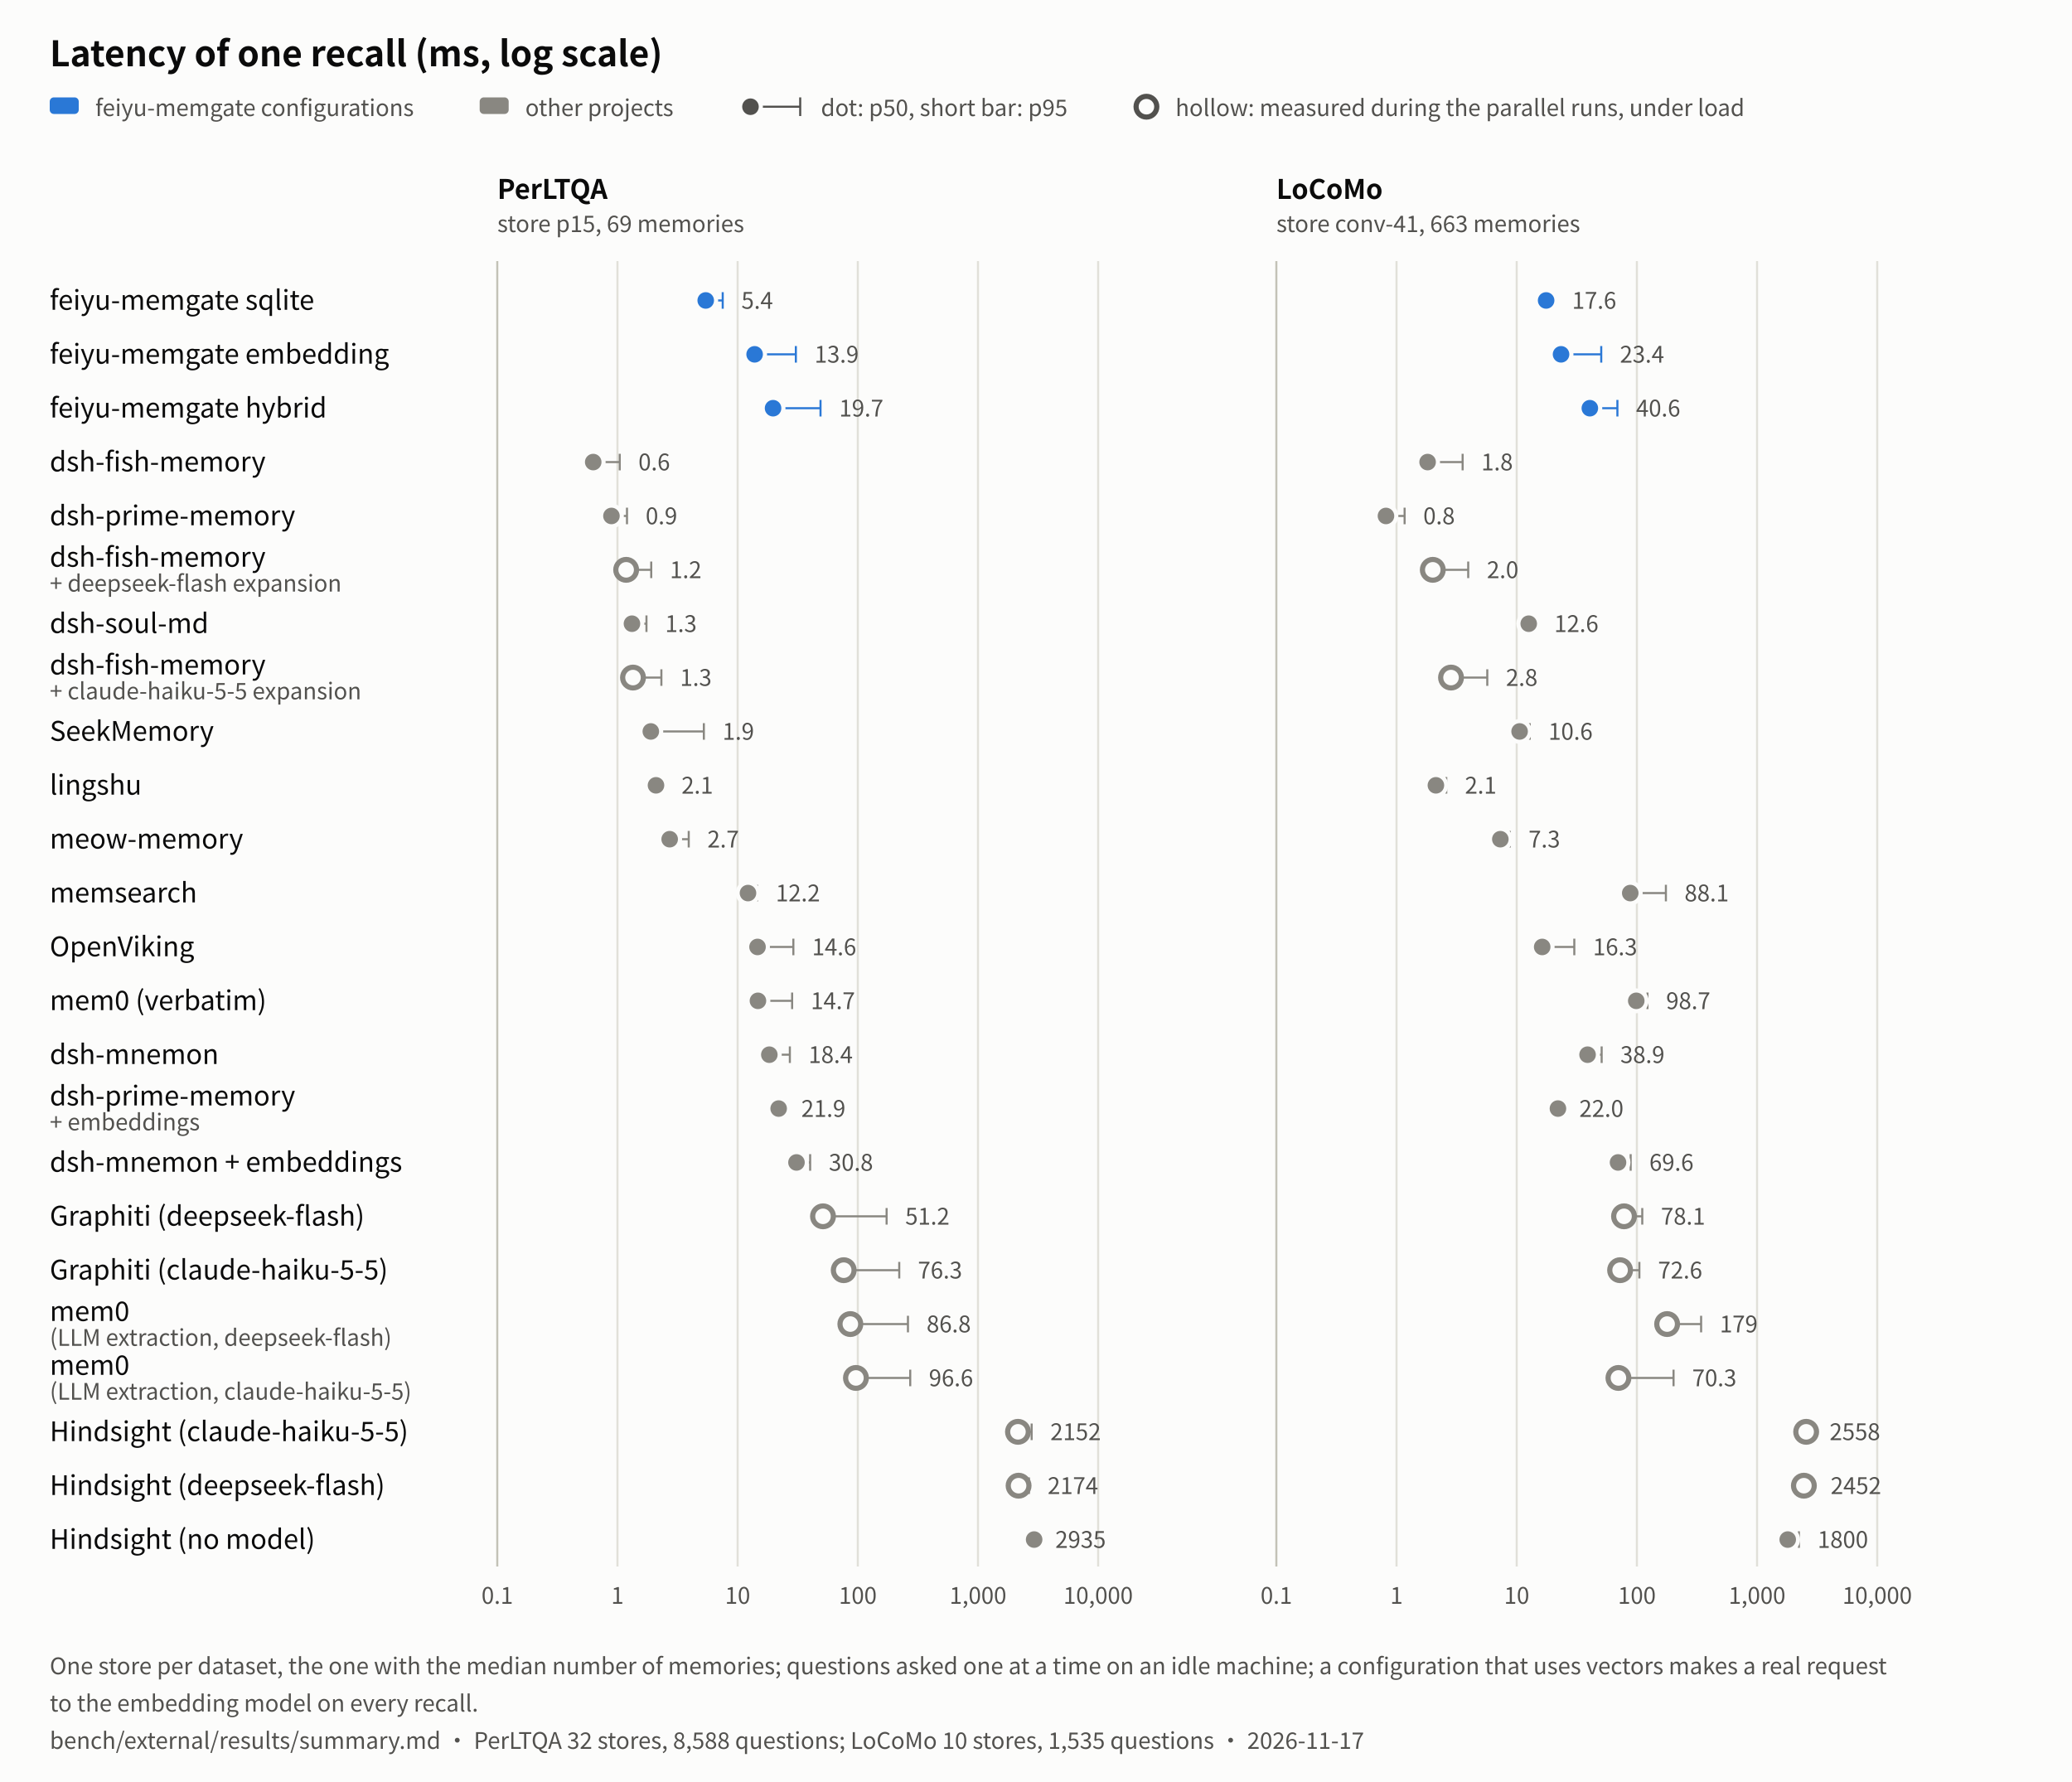
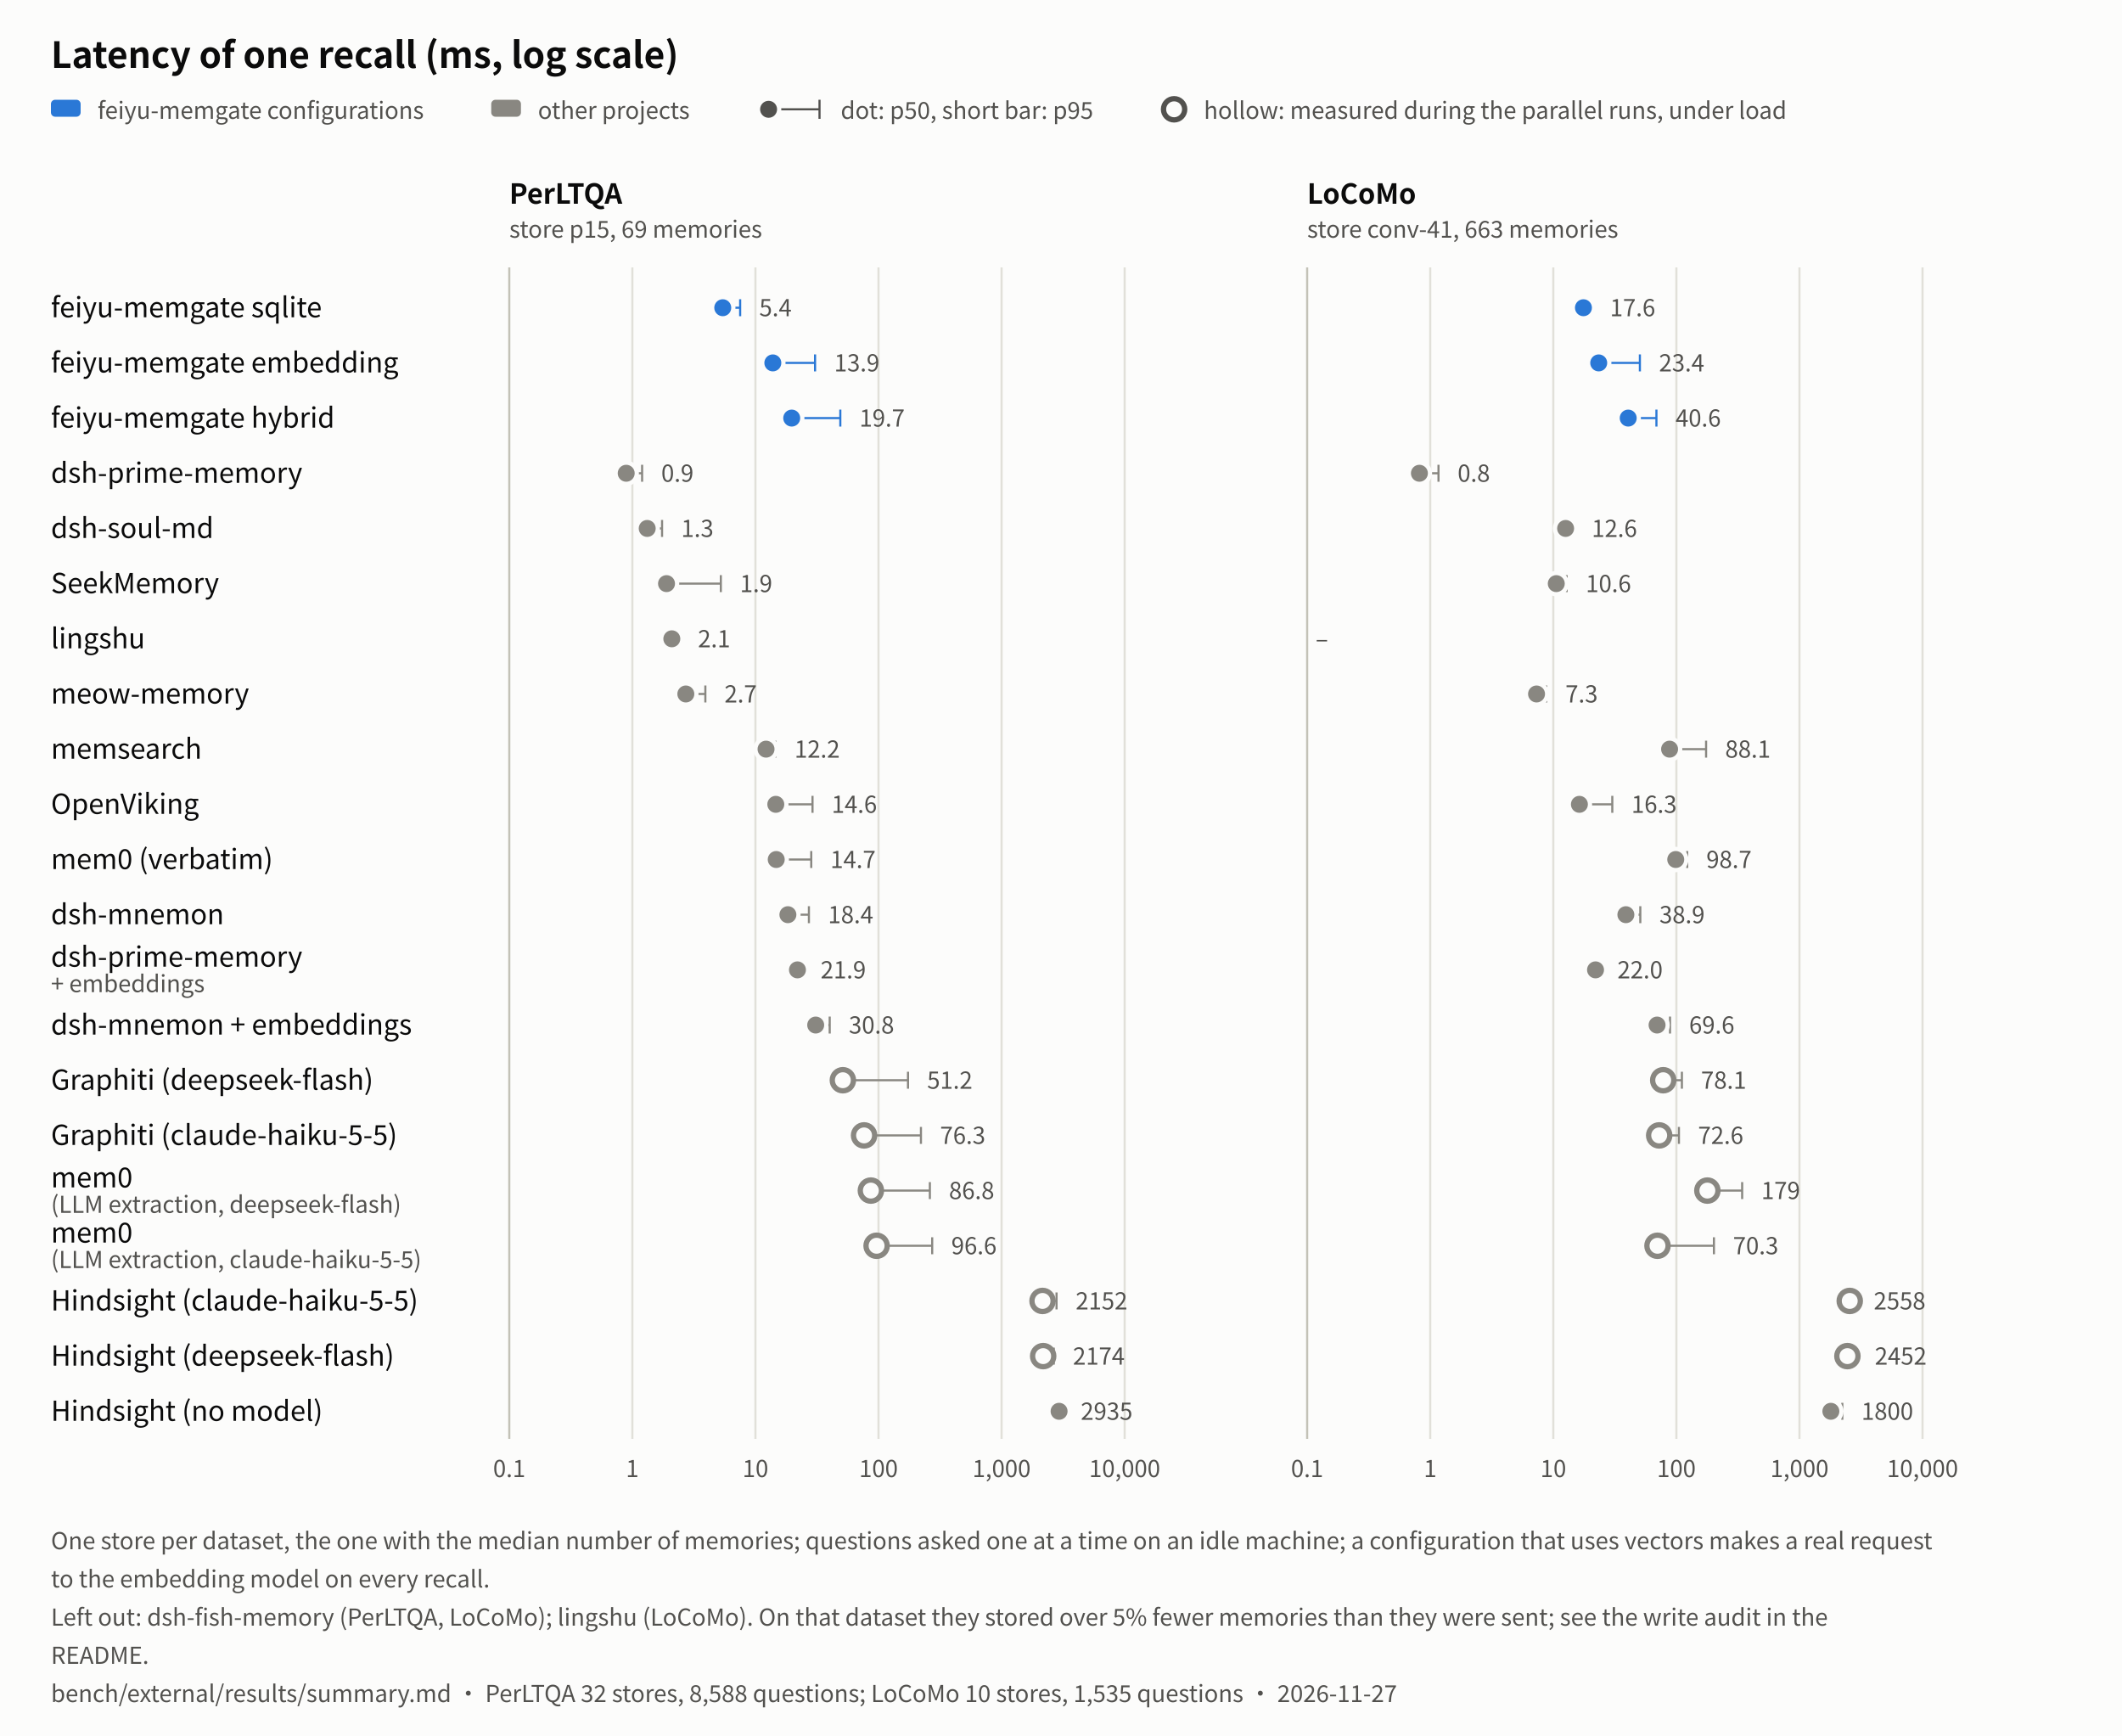
- <svg xmlns="http://www.w3.org/2000/svg" width="1000" height="860" viewBox="0 0 1000 860" role="img" lang="en">
+ <svg xmlns="http://www.w3.org/2000/svg" width="1000" height="818" viewBox="0 0 1000 818" role="img" lang="en">
  <style>text{font-family:-apple-system, "Segoe UI", "Microsoft YaHei", "PingFang SC", "Noto Sans CJK SC", "Helvetica Neue", Arial, sans-serif;fill:#52514e;font-size:13px}.t{font-size:17px;font-weight:600;fill:#0b0b0b}.l{font-size:13px;fill:#0b0b0b}.lb{font-size:13px;font-weight:600;fill:#0b0b0b}.s{font-size:11px;fill:#52514e}.grid{stroke:#e1e0d9;stroke-width:1;fill:none}.axis{stroke:#c3c2b7;stroke-width:1;fill:none}.tick{stroke:#0b0b0b;stroke-width:2;fill:none}.lead{stroke-width:1;fill:none}.fa{fill:#2a78d6}.fo{fill:#898781}.tint{fill:#898781;fill-opacity:0.35}</style>
-   <rect width="1000" height="860" fill="#fcfcfb" />
+   <rect width="1000" height="818" fill="#fcfcfb" />
  <text x="24.0" y="32.0" class="t">Latency of one recall (ms, log scale)</text>
  <rect x="24.0" y="47.0" width="14" height="8" rx="2" class="fa" />
  <text x="46.0" y="56.0" class="s">feiyu-memgate configurations</text>
  <rect x="231.5" y="47.0" width="14" height="8" rx="2" class="fo" />
  <text x="253.5" y="56.0" class="s">other projects</text>
  <line x1="362.2" y1="51.5" x2="386.2" y2="51.5" class="lead" stroke="#52514e" />
  <line x1="386.2" y1="47.0" x2="386.2" y2="56.0" class="lead" stroke-width="1.5" stroke="#52514e" />
  <circle cx="362.2" cy="51.5" r="5" fill="#52514e" stroke="#fcfcfb" stroke-width="2" />
  <text x="396.2" y="56.0" class="s">dot: p50, short bar: p95</text>
  <circle cx="553.3" cy="51.5" r="5" fill="#fcfcfb" stroke="#52514e" stroke-width="2.5" />
  <text x="567.3" y="56.0" class="s">hollow: measured during the parallel runs, under load</text>
  <text x="240.0" y="96.0" class="lb">PerLTQA</text>
  <text x="240.0" y="112.0" class="s">store p15, 69 memories</text>
-   <line x1="240.0" y1="126.0" x2="240.0" y2="756.0" class="axis" />
-   <text x="240.0" y="774.0" class="s" text-anchor="middle">0.1</text>
-   <line x1="298.0" y1="126.0" x2="298.0" y2="756.0" class="grid" />
-   <text x="298.0" y="774.0" class="s" text-anchor="middle">1</text>
-   <line x1="356.0" y1="126.0" x2="356.0" y2="756.0" class="grid" />
-   <text x="356.0" y="774.0" class="s" text-anchor="middle">10</text>
-   <line x1="414.0" y1="126.0" x2="414.0" y2="756.0" class="grid" />
-   <text x="414.0" y="774.0" class="s" text-anchor="middle">100</text>
-   <line x1="472.0" y1="126.0" x2="472.0" y2="756.0" class="grid" />
-   <text x="472.0" y="774.0" class="s" text-anchor="middle">1,000</text>
-   <line x1="530.0" y1="126.0" x2="530.0" y2="756.0" class="grid" />
-   <text x="530.0" y="774.0" class="s" text-anchor="middle">10,000</text>
+   <line x1="240.0" y1="126.0" x2="240.0" y2="678.0" class="axis" />
+   <text x="240.0" y="696.0" class="s" text-anchor="middle">0.1</text>
+   <line x1="298.0" y1="126.0" x2="298.0" y2="678.0" class="grid" />
+   <text x="298.0" y="696.0" class="s" text-anchor="middle">1</text>
+   <line x1="356.0" y1="126.0" x2="356.0" y2="678.0" class="grid" />
+   <text x="356.0" y="696.0" class="s" text-anchor="middle">10</text>
+   <line x1="414.0" y1="126.0" x2="414.0" y2="678.0" class="grid" />
+   <text x="414.0" y="696.0" class="s" text-anchor="middle">100</text>
+   <line x1="472.0" y1="126.0" x2="472.0" y2="678.0" class="grid" />
+   <text x="472.0" y="696.0" class="s" text-anchor="middle">1,000</text>
+   <line x1="530.0" y1="126.0" x2="530.0" y2="678.0" class="grid" />
+   <text x="530.0" y="696.0" class="s" text-anchor="middle">10,000</text>
  <text x="616.0" y="96.0" class="lb">LoCoMo</text>
  <text x="616.0" y="112.0" class="s">store conv-41, 663 memories</text>
-   <line x1="616.0" y1="126.0" x2="616.0" y2="756.0" class="axis" />
-   <text x="616.0" y="774.0" class="s" text-anchor="middle">0.1</text>
-   <line x1="674.0" y1="126.0" x2="674.0" y2="756.0" class="grid" />
-   <text x="674.0" y="774.0" class="s" text-anchor="middle">1</text>
-   <line x1="732.0" y1="126.0" x2="732.0" y2="756.0" class="grid" />
-   <text x="732.0" y="774.0" class="s" text-anchor="middle">10</text>
-   <line x1="790.0" y1="126.0" x2="790.0" y2="756.0" class="grid" />
-   <text x="790.0" y="774.0" class="s" text-anchor="middle">100</text>
-   <line x1="848.0" y1="126.0" x2="848.0" y2="756.0" class="grid" />
-   <text x="848.0" y="774.0" class="s" text-anchor="middle">1,000</text>
-   <line x1="906.0" y1="126.0" x2="906.0" y2="756.0" class="grid" />
-   <text x="906.0" y="774.0" class="s" text-anchor="middle">10,000</text>
+   <line x1="616.0" y1="126.0" x2="616.0" y2="678.0" class="axis" />
+   <text x="616.0" y="696.0" class="s" text-anchor="middle">0.1</text>
+   <line x1="674.0" y1="126.0" x2="674.0" y2="678.0" class="grid" />
+   <text x="674.0" y="696.0" class="s" text-anchor="middle">1</text>
+   <line x1="732.0" y1="126.0" x2="732.0" y2="678.0" class="grid" />
+   <text x="732.0" y="696.0" class="s" text-anchor="middle">10</text>
+   <line x1="790.0" y1="126.0" x2="790.0" y2="678.0" class="grid" />
+   <text x="790.0" y="696.0" class="s" text-anchor="middle">100</text>
+   <line x1="848.0" y1="126.0" x2="848.0" y2="678.0" class="grid" />
+   <text x="848.0" y="696.0" class="s" text-anchor="middle">1,000</text>
+   <line x1="906.0" y1="126.0" x2="906.0" y2="678.0" class="grid" />
+   <text x="906.0" y="696.0" class="s" text-anchor="middle">10,000</text>
  <text x="24.0" y="149.5" class="l">feiyu-memgate sqlite</text>
  <line x1="340.6" y1="145.0" x2="348.8" y2="145.0" class="lead" stroke="#2a78d6" />
  <line x1="348.8" y1="141.0" x2="348.8" y2="149.0" class="lead" stroke-width="1.5" stroke="#2a78d6" />
  <circle cx="340.6" cy="145.0" r="5" fill="#2a78d6" stroke="#fcfcfb" stroke-width="2" />
  <text x="357.8" y="149.0" class="s">5.4</text>
  <line x1="746.2" y1="145.0" x2="749.7" y2="145.0" class="lead" stroke="#2a78d6" />
  <line x1="749.7" y1="141.0" x2="749.7" y2="149.0" class="lead" stroke-width="1.5" stroke="#2a78d6" />
  <circle cx="746.2" cy="145.0" r="5" fill="#2a78d6" stroke="#fcfcfb" stroke-width="2" />
  <text x="758.7" y="149.0" class="s">17.6</text>
  <text x="24.0" y="175.5" class="l">feiyu-memgate embedding</text>
  <line x1="364.2" y1="171.0" x2="384.1" y2="171.0" class="lead" stroke="#2a78d6" />
  <line x1="384.1" y1="167.0" x2="384.1" y2="175.0" class="lead" stroke-width="1.5" stroke="#2a78d6" />
  <circle cx="364.2" cy="171.0" r="5" fill="#2a78d6" stroke="#fcfcfb" stroke-width="2" />
  <text x="393.1" y="175.0" class="s">13.9</text>
  <line x1="753.4" y1="171.0" x2="772.8" y2="171.0" class="lead" stroke="#2a78d6" />
  <line x1="772.8" y1="167.0" x2="772.8" y2="175.0" class="lead" stroke-width="1.5" stroke="#2a78d6" />
  <circle cx="753.4" cy="171.0" r="5" fill="#2a78d6" stroke="#fcfcfb" stroke-width="2" />
  <text x="781.8" y="175.0" class="s">23.4</text>
  <text x="24.0" y="201.5" class="l">feiyu-memgate hybrid</text>
  <line x1="373.1" y1="197.0" x2="396.0" y2="197.0" class="lead" stroke="#2a78d6" />
  <line x1="396.0" y1="193.0" x2="396.0" y2="201.0" class="lead" stroke-width="1.5" stroke="#2a78d6" />
  <circle cx="373.1" cy="197.0" r="5" fill="#2a78d6" stroke="#fcfcfb" stroke-width="2" />
  <text x="405.0" y="201.0" class="s">19.7</text>
  <line x1="767.3" y1="197.0" x2="780.6" y2="197.0" class="lead" stroke="#2a78d6" />
  <line x1="780.6" y1="193.0" x2="780.6" y2="201.0" class="lead" stroke-width="1.5" stroke="#2a78d6" />
  <circle cx="767.3" cy="197.0" r="5" fill="#2a78d6" stroke="#fcfcfb" stroke-width="2" />
  <text x="789.6" y="201.0" class="s">40.6</text>
-   <text x="24.0" y="227.5" class="l">dsh-fish-memory</text>
-   <line x1="286.3" y1="223.0" x2="299.1" y2="223.0" class="lead" stroke="#898781" />
-   <line x1="299.1" y1="219.0" x2="299.1" y2="227.0" class="lead" stroke-width="1.5" stroke="#898781" />
-   <circle cx="286.3" cy="223.0" r="5" fill="#898781" stroke="#fcfcfb" stroke-width="2" />
-   <text x="308.1" y="227.0" class="s">0.6</text>
-   <line x1="689.0" y1="223.0" x2="705.9" y2="223.0" class="lead" stroke="#898781" />
-   <line x1="705.9" y1="219.0" x2="705.9" y2="227.0" class="lead" stroke-width="1.5" stroke="#898781" />
-   <circle cx="689.0" cy="223.0" r="5" fill="#898781" stroke="#fcfcfb" stroke-width="2" />
-   <text x="714.9" y="227.0" class="s">1.8</text>
-   <text x="24.0" y="253.5" class="l">dsh-prime-memory</text>
-   <line x1="295.1" y1="249.0" x2="302.6" y2="249.0" class="lead" stroke="#898781" />
-   <line x1="302.6" y1="245.0" x2="302.6" y2="253.0" class="lead" stroke-width="1.5" stroke="#898781" />
-   <circle cx="295.1" cy="249.0" r="5" fill="#898781" stroke="#fcfcfb" stroke-width="2" />
-   <text x="311.6" y="253.0" class="s">0.9</text>
-   <line x1="668.9" y1="249.0" x2="677.9" y2="249.0" class="lead" stroke="#898781" />
-   <line x1="677.9" y1="245.0" x2="677.9" y2="253.0" class="lead" stroke-width="1.5" stroke="#898781" />
-   <circle cx="668.9" cy="249.0" r="5" fill="#898781" stroke="#fcfcfb" stroke-width="2" />
-   <text x="686.9" y="253.0" class="s">0.8</text>
-   <text x="24.0" y="273.5" class="l">dsh-fish-memory</text>
-   <text x="24.0" y="285.5" class="s">+ deepseek-flash expansion</text>
-   <line x1="302.2" y1="275.0" x2="314.3" y2="275.0" class="lead" stroke="#898781" />
-   <line x1="314.3" y1="271.0" x2="314.3" y2="279.0" class="lead" stroke-width="1.5" stroke="#898781" />
-   <circle cx="302.2" cy="275.0" r="5" fill="#fcfcfb" stroke="#898781" stroke-width="2.5" />
-   <text x="323.3" y="279.0" class="s">1.2</text>
-   <line x1="691.5" y1="275.0" x2="708.6" y2="275.0" class="lead" stroke="#898781" />
-   <line x1="708.6" y1="271.0" x2="708.6" y2="279.0" class="lead" stroke-width="1.5" stroke="#898781" />
-   <circle cx="691.5" cy="275.0" r="5" fill="#fcfcfb" stroke="#898781" stroke-width="2.5" />
-   <text x="717.6" y="279.0" class="s">2.0</text>
-   <text x="24.0" y="305.5" class="l">dsh-soul-md</text>
-   <line x1="305.0" y1="301.0" x2="312.0" y2="301.0" class="lead" stroke="#898781" />
-   <line x1="312.0" y1="297.0" x2="312.0" y2="305.0" class="lead" stroke-width="1.5" stroke="#898781" />
-   <circle cx="305.0" cy="301.0" r="5" fill="#898781" stroke="#fcfcfb" stroke-width="2" />
-   <text x="321.0" y="305.0" class="s">1.3</text>
-   <line x1="737.8" y1="301.0" x2="741.1" y2="301.0" class="lead" stroke="#898781" />
-   <line x1="741.1" y1="297.0" x2="741.1" y2="305.0" class="lead" stroke-width="1.5" stroke="#898781" />
-   <circle cx="737.8" cy="301.0" r="5" fill="#898781" stroke="#fcfcfb" stroke-width="2" />
-   <text x="750.1" y="305.0" class="s">12.6</text>
-   <text x="24.0" y="325.5" class="l">dsh-fish-memory</text>
-   <text x="24.0" y="337.5" class="s">+ claude-haiku-5-5 expansion</text>
-   <line x1="305.5" y1="327.0" x2="319.2" y2="327.0" class="lead" stroke="#898781" />
-   <line x1="319.2" y1="323.0" x2="319.2" y2="331.0" class="lead" stroke-width="1.5" stroke="#898781" />
-   <circle cx="305.5" cy="327.0" r="5" fill="#fcfcfb" stroke="#898781" stroke-width="2.5" />
-   <text x="328.2" y="331.0" class="s">1.3</text>
-   <line x1="700.3" y1="327.0" x2="717.8" y2="327.0" class="lead" stroke="#898781" />
-   <line x1="717.8" y1="323.0" x2="717.8" y2="331.0" class="lead" stroke-width="1.5" stroke="#898781" />
-   <circle cx="700.3" cy="327.0" r="5" fill="#fcfcfb" stroke="#898781" stroke-width="2.5" />
-   <text x="726.8" y="331.0" class="s">2.8</text>
-   <text x="24.0" y="357.5" class="l">SeekMemory</text>
-   <line x1="314.1" y1="353.0" x2="339.7" y2="353.0" class="lead" stroke="#898781" />
-   <line x1="339.7" y1="349.0" x2="339.7" y2="357.0" class="lead" stroke-width="1.5" stroke="#898781" />
-   <circle cx="314.1" cy="353.0" r="5" fill="#898781" stroke="#fcfcfb" stroke-width="2" />
-   <text x="348.7" y="357.0" class="s">1.9</text>
-   <line x1="733.4" y1="353.0" x2="738.3" y2="353.0" class="lead" stroke="#898781" />
-   <line x1="738.3" y1="349.0" x2="738.3" y2="357.0" class="lead" stroke-width="1.5" stroke="#898781" />
-   <circle cx="733.4" cy="353.0" r="5" fill="#898781" stroke="#fcfcfb" stroke-width="2" />
-   <text x="747.3" y="357.0" class="s">10.6</text>
-   <text x="24.0" y="383.5" class="l">lingshu</text>
-   <line x1="316.6" y1="379.0" x2="319.9" y2="379.0" class="lead" stroke="#898781" />
-   <line x1="319.9" y1="375.0" x2="319.9" y2="383.0" class="lead" stroke-width="1.5" stroke="#898781" />
-   <circle cx="316.6" cy="379.0" r="5" fill="#898781" stroke="#fcfcfb" stroke-width="2" />
-   <text x="328.9" y="383.0" class="s">2.1</text>
-   <line x1="693.0" y1="379.0" x2="698.0" y2="379.0" class="lead" stroke="#898781" />
-   <line x1="698.0" y1="375.0" x2="698.0" y2="383.0" class="lead" stroke-width="1.5" stroke="#898781" />
-   <circle cx="693.0" cy="379.0" r="5" fill="#898781" stroke="#fcfcfb" stroke-width="2" />
-   <text x="707.0" y="383.0" class="s">2.1</text>
-   <text x="24.0" y="409.5" class="l">meow-memory</text>
-   <line x1="323.2" y1="405.0" x2="332.4" y2="405.0" class="lead" stroke="#898781" />
-   <line x1="332.4" y1="401.0" x2="332.4" y2="409.0" class="lead" stroke-width="1.5" stroke="#898781" />
-   <circle cx="323.2" cy="405.0" r="5" fill="#898781" stroke="#fcfcfb" stroke-width="2" />
-   <text x="341.4" y="409.0" class="s">2.7</text>
-   <line x1="724.1" y1="405.0" x2="728.7" y2="405.0" class="lead" stroke="#898781" />
-   <line x1="728.7" y1="401.0" x2="728.7" y2="409.0" class="lead" stroke-width="1.5" stroke="#898781" />
-   <circle cx="724.1" cy="405.0" r="5" fill="#898781" stroke="#fcfcfb" stroke-width="2" />
-   <text x="737.7" y="409.0" class="s">7.3</text>
-   <text x="24.0" y="435.5" class="l">memsearch</text>
-   <line x1="361.0" y1="431.0" x2="365.4" y2="431.0" class="lead" stroke="#898781" />
-   <line x1="365.4" y1="427.0" x2="365.4" y2="435.0" class="lead" stroke-width="1.5" stroke="#898781" />
-   <circle cx="361.0" cy="431.0" r="5" fill="#898781" stroke="#fcfcfb" stroke-width="2" />
-   <text x="374.4" y="435.0" class="s">12.2</text>
-   <line x1="786.8" y1="431.0" x2="804.0" y2="431.0" class="lead" stroke="#898781" />
-   <line x1="804.0" y1="427.0" x2="804.0" y2="435.0" class="lead" stroke-width="1.5" stroke="#898781" />
-   <circle cx="786.8" cy="431.0" r="5" fill="#898781" stroke="#fcfcfb" stroke-width="2" />
-   <text x="813.0" y="435.0" class="s">88.1</text>
-   <text x="24.0" y="461.5" class="l">OpenViking</text>
-   <line x1="365.6" y1="457.0" x2="382.9" y2="457.0" class="lead" stroke="#898781" />
-   <line x1="382.9" y1="453.0" x2="382.9" y2="461.0" class="lead" stroke-width="1.5" stroke="#898781" />
-   <circle cx="365.6" cy="457.0" r="5" fill="#898781" stroke="#fcfcfb" stroke-width="2" />
-   <text x="391.9" y="461.0" class="s">14.6</text>
-   <line x1="744.3" y1="457.0" x2="759.8" y2="457.0" class="lead" stroke="#898781" />
-   <line x1="759.8" y1="453.0" x2="759.8" y2="461.0" class="lead" stroke-width="1.5" stroke="#898781" />
-   <circle cx="744.3" cy="457.0" r="5" fill="#898781" stroke="#fcfcfb" stroke-width="2" />
-   <text x="768.8" y="461.0" class="s">16.3</text>
-   <text x="24.0" y="487.5" class="l">mem0 (verbatim)</text>
-   <line x1="365.8" y1="483.0" x2="382.3" y2="483.0" class="lead" stroke="#898781" />
-   <line x1="382.3" y1="479.0" x2="382.3" y2="487.0" class="lead" stroke-width="1.5" stroke="#898781" />
-   <circle cx="365.8" cy="483.0" r="5" fill="#898781" stroke="#fcfcfb" stroke-width="2" />
-   <text x="391.3" y="487.0" class="s">14.7</text>
-   <line x1="789.7" y1="483.0" x2="795.1" y2="483.0" class="lead" stroke="#898781" />
-   <line x1="795.1" y1="479.0" x2="795.1" y2="487.0" class="lead" stroke-width="1.5" stroke="#898781" />
-   <circle cx="789.7" cy="483.0" r="5" fill="#898781" stroke="#fcfcfb" stroke-width="2" />
-   <text x="804.1" y="487.0" class="s">98.7</text>
-   <text x="24.0" y="513.5" class="l">dsh-mnemon</text>
-   <line x1="371.3" y1="509.0" x2="381.2" y2="509.0" class="lead" stroke="#898781" />
-   <line x1="381.2" y1="505.0" x2="381.2" y2="513.0" class="lead" stroke-width="1.5" stroke="#898781" />
-   <circle cx="371.3" cy="509.0" r="5" fill="#898781" stroke="#fcfcfb" stroke-width="2" />
-   <text x="390.2" y="513.0" class="s">18.4</text>
-   <line x1="766.2" y1="509.0" x2="773.0" y2="509.0" class="lead" stroke="#898781" />
-   <line x1="773.0" y1="505.0" x2="773.0" y2="513.0" class="lead" stroke-width="1.5" stroke="#898781" />
-   <circle cx="766.2" cy="509.0" r="5" fill="#898781" stroke="#fcfcfb" stroke-width="2" />
-   <text x="782.0" y="513.0" class="s">38.9</text>
-   <text x="24.0" y="533.5" class="l">dsh-prime-memory</text>
-   <text x="24.0" y="545.5" class="s">+ embeddings</text>
-   <line x1="375.8" y1="535.0" x2="377.7" y2="535.0" class="lead" stroke="#898781" />
-   <line x1="377.7" y1="531.0" x2="377.7" y2="539.0" class="lead" stroke-width="1.5" stroke="#898781" />
-   <circle cx="375.8" cy="535.0" r="5" fill="#898781" stroke="#fcfcfb" stroke-width="2" />
-   <text x="386.7" y="539.0" class="s">21.9</text>
-   <line x1="751.9" y1="535.0" x2="753.2" y2="535.0" class="lead" stroke="#898781" />
-   <line x1="753.2" y1="531.0" x2="753.2" y2="539.0" class="lead" stroke-width="1.5" stroke="#898781" />
-   <circle cx="751.9" cy="535.0" r="5" fill="#898781" stroke="#fcfcfb" stroke-width="2" />
-   <text x="762.2" y="539.0" class="s">22.0</text>
-   <text x="24.0" y="565.5" class="l">dsh-mnemon + embeddings</text>
-   <line x1="384.4" y1="561.0" x2="391.0" y2="561.0" class="lead" stroke="#898781" />
-   <line x1="391.0" y1="557.0" x2="391.0" y2="565.0" class="lead" stroke-width="1.5" stroke="#898781" />
-   <circle cx="384.4" cy="561.0" r="5" fill="#898781" stroke="#fcfcfb" stroke-width="2" />
-   <text x="400.0" y="565.0" class="s">30.8</text>
-   <line x1="780.9" y1="561.0" x2="787.0" y2="561.0" class="lead" stroke="#898781" />
-   <line x1="787.0" y1="557.0" x2="787.0" y2="565.0" class="lead" stroke-width="1.5" stroke="#898781" />
-   <circle cx="780.9" cy="561.0" r="5" fill="#898781" stroke="#fcfcfb" stroke-width="2" />
-   <text x="796.0" y="565.0" class="s">69.6</text>
-   <text x="24.0" y="591.5" class="l">Graphiti (deepseek-flash)</text>
-   <line x1="397.2" y1="587.0" x2="427.9" y2="587.0" class="lead" stroke="#898781" />
-   <line x1="427.9" y1="583.0" x2="427.9" y2="591.0" class="lead" stroke-width="1.5" stroke="#898781" />
-   <circle cx="397.2" cy="587.0" r="5" fill="#fcfcfb" stroke="#898781" stroke-width="2.5" />
-   <text x="436.9" y="591.0" class="s">51.2</text>
-   <line x1="783.8" y1="587.0" x2="792.6" y2="587.0" class="lead" stroke="#898781" />
-   <line x1="792.6" y1="583.0" x2="792.6" y2="591.0" class="lead" stroke-width="1.5" stroke="#898781" />
-   <circle cx="783.8" cy="587.0" r="5" fill="#fcfcfb" stroke="#898781" stroke-width="2.5" />
-   <text x="801.6" y="591.0" class="s">78.1</text>
-   <text x="24.0" y="617.5" class="l">Graphiti (claude-haiku-5-5)</text>
-   <line x1="407.2" y1="613.0" x2="434.0" y2="613.0" class="lead" stroke="#898781" />
-   <line x1="434.0" y1="609.0" x2="434.0" y2="617.0" class="lead" stroke-width="1.5" stroke="#898781" />
-   <circle cx="407.2" cy="613.0" r="5" fill="#fcfcfb" stroke="#898781" stroke-width="2.5" />
-   <text x="443.0" y="617.0" class="s">76.3</text>
-   <line x1="781.9" y1="613.0" x2="791.2" y2="613.0" class="lead" stroke="#898781" />
-   <line x1="791.2" y1="609.0" x2="791.2" y2="617.0" class="lead" stroke-width="1.5" stroke="#898781" />
-   <circle cx="781.9" cy="613.0" r="5" fill="#fcfcfb" stroke="#898781" stroke-width="2.5" />
-   <text x="800.2" y="617.0" class="s">72.6</text>
-   <text x="24.0" y="637.5" class="l">mem0</text>
-   <text x="24.0" y="649.5" class="s">(LLM extraction, deepseek-flash)</text>
-   <line x1="410.4" y1="639.0" x2="438.2" y2="639.0" class="lead" stroke="#898781" />
-   <line x1="438.2" y1="635.0" x2="438.2" y2="643.0" class="lead" stroke-width="1.5" stroke="#898781" />
-   <circle cx="410.4" cy="639.0" r="5" fill="#fcfcfb" stroke="#898781" stroke-width="2.5" />
-   <text x="447.2" y="643.0" class="s">86.8</text>
-   <line x1="804.6" y1="639.0" x2="821.0" y2="639.0" class="lead" stroke="#898781" />
-   <line x1="821.0" y1="635.0" x2="821.0" y2="643.0" class="lead" stroke-width="1.5" stroke="#898781" />
-   <circle cx="804.6" cy="639.0" r="5" fill="#fcfcfb" stroke="#898781" stroke-width="2.5" />
-   <text x="830.0" y="643.0" class="s">179</text>
-   <text x="24.0" y="663.5" class="l">mem0</text>
-   <text x="24.0" y="675.5" class="s">(LLM extraction, claude-haiku-5-5)</text>
-   <line x1="413.1" y1="665.0" x2="439.3" y2="665.0" class="lead" stroke="#898781" />
-   <line x1="439.3" y1="661.0" x2="439.3" y2="669.0" class="lead" stroke-width="1.5" stroke="#898781" />
-   <circle cx="413.1" cy="665.0" r="5" fill="#fcfcfb" stroke="#898781" stroke-width="2.5" />
-   <text x="448.3" y="669.0" class="s">96.6</text>
-   <line x1="781.1" y1="665.0" x2="807.7" y2="665.0" class="lead" stroke="#898781" />
-   <line x1="807.7" y1="661.0" x2="807.7" y2="669.0" class="lead" stroke-width="1.5" stroke="#898781" />
-   <circle cx="781.1" cy="665.0" r="5" fill="#fcfcfb" stroke="#898781" stroke-width="2.5" />
-   <text x="816.7" y="669.0" class="s">70.3</text>
-   <text x="24.0" y="695.5" class="l">Hindsight (claude-haiku-5-5)</text>
-   <line x1="491.3" y1="691.0" x2="497.9" y2="691.0" class="lead" stroke="#898781" />
-   <line x1="497.9" y1="687.0" x2="497.9" y2="695.0" class="lead" stroke-width="1.5" stroke="#898781" />
-   <circle cx="491.3" cy="691.0" r="5" fill="#fcfcfb" stroke="#898781" stroke-width="2.5" />
-   <text x="506.9" y="695.0" class="s">2152</text>
-   <line x1="871.7" y1="691.0" x2="874.0" y2="691.0" class="lead" stroke="#898781" />
-   <line x1="874.0" y1="687.0" x2="874.0" y2="695.0" class="lead" stroke-width="1.5" stroke="#898781" />
-   <circle cx="871.7" cy="691.0" r="5" fill="#fcfcfb" stroke="#898781" stroke-width="2.5" />
-   <text x="883.0" y="695.0" class="s">2558</text>
-   <text x="24.0" y="721.5" class="l">Hindsight (deepseek-flash)</text>
-   <line x1="491.6" y1="717.0" x2="496.6" y2="717.0" class="lead" stroke="#898781" />
-   <line x1="496.6" y1="713.0" x2="496.6" y2="721.0" class="lead" stroke-width="1.5" stroke="#898781" />
-   <circle cx="491.6" cy="717.0" r="5" fill="#fcfcfb" stroke="#898781" stroke-width="2.5" />
-   <text x="505.6" y="721.0" class="s">2174</text>
-   <line x1="870.6" y1="717.0" x2="874.5" y2="717.0" class="lead" stroke="#898781" />
-   <line x1="874.5" y1="713.0" x2="874.5" y2="721.0" class="lead" stroke-width="1.5" stroke="#898781" />
-   <circle cx="870.6" cy="717.0" r="5" fill="#fcfcfb" stroke="#898781" stroke-width="2.5" />
-   <text x="883.5" y="721.0" class="s">2452</text>
-   <text x="24.0" y="747.5" class="l">Hindsight (no model)</text>
-   <line x1="499.1" y1="743.0" x2="500.3" y2="743.0" class="lead" stroke="#898781" />
-   <line x1="500.3" y1="739.0" x2="500.3" y2="747.0" class="lead" stroke-width="1.5" stroke="#898781" />
-   <circle cx="499.1" cy="743.0" r="5" fill="#898781" stroke="#fcfcfb" stroke-width="2" />
-   <text x="509.3" y="747.0" class="s">2935</text>
-   <line x1="862.8" y1="743.0" x2="868.2" y2="743.0" class="lead" stroke="#898781" />
-   <line x1="868.2" y1="739.0" x2="868.2" y2="747.0" class="lead" stroke-width="1.5" stroke="#898781" />
-   <circle cx="862.8" cy="743.0" r="5" fill="#898781" stroke="#fcfcfb" stroke-width="2" />
-   <text x="877.2" y="747.0" class="s">1800</text>
-   <text x="24.0" y="808.0" class="s">One store per dataset, the one with the median number of memories; questions asked one at a time on an idle machine; a configuration that uses vectors makes a real request</text>
-   <text x="24.0" y="826.0" class="s">to the embedding model on every recall.</text>
-   <text x="24.0" y="844.0" class="s">bench/external/results/summary.md · PerLTQA 32 stores, 8,588 questions; LoCoMo 10 stores, 1,535 questions · 2026-11-17</text>
+   <text x="24.0" y="227.5" class="l">dsh-prime-memory</text>
+   <line x1="295.1" y1="223.0" x2="302.6" y2="223.0" class="lead" stroke="#898781" />
+   <line x1="302.6" y1="219.0" x2="302.6" y2="227.0" class="lead" stroke-width="1.5" stroke="#898781" />
+   <circle cx="295.1" cy="223.0" r="5" fill="#898781" stroke="#fcfcfb" stroke-width="2" />
+   <text x="311.6" y="227.0" class="s">0.9</text>
+   <line x1="668.9" y1="223.0" x2="677.9" y2="223.0" class="lead" stroke="#898781" />
+   <line x1="677.9" y1="219.0" x2="677.9" y2="227.0" class="lead" stroke-width="1.5" stroke="#898781" />
+   <circle cx="668.9" cy="223.0" r="5" fill="#898781" stroke="#fcfcfb" stroke-width="2" />
+   <text x="686.9" y="227.0" class="s">0.8</text>
+   <text x="24.0" y="253.5" class="l">dsh-soul-md</text>
+   <line x1="305.0" y1="249.0" x2="312.0" y2="249.0" class="lead" stroke="#898781" />
+   <line x1="312.0" y1="245.0" x2="312.0" y2="253.0" class="lead" stroke-width="1.5" stroke="#898781" />
+   <circle cx="305.0" cy="249.0" r="5" fill="#898781" stroke="#fcfcfb" stroke-width="2" />
+   <text x="321.0" y="253.0" class="s">1.3</text>
+   <line x1="737.8" y1="249.0" x2="741.1" y2="249.0" class="lead" stroke="#898781" />
+   <line x1="741.1" y1="245.0" x2="741.1" y2="253.0" class="lead" stroke-width="1.5" stroke="#898781" />
+   <circle cx="737.8" cy="249.0" r="5" fill="#898781" stroke="#fcfcfb" stroke-width="2" />
+   <text x="750.1" y="253.0" class="s">12.6</text>
+   <text x="24.0" y="279.5" class="l">SeekMemory</text>
+   <line x1="314.1" y1="275.0" x2="339.7" y2="275.0" class="lead" stroke="#898781" />
+   <line x1="339.7" y1="271.0" x2="339.7" y2="279.0" class="lead" stroke-width="1.5" stroke="#898781" />
+   <circle cx="314.1" cy="275.0" r="5" fill="#898781" stroke="#fcfcfb" stroke-width="2" />
+   <text x="348.7" y="279.0" class="s">1.9</text>
+   <line x1="733.4" y1="275.0" x2="738.3" y2="275.0" class="lead" stroke="#898781" />
+   <line x1="738.3" y1="271.0" x2="738.3" y2="279.0" class="lead" stroke-width="1.5" stroke="#898781" />
+   <circle cx="733.4" cy="275.0" r="5" fill="#898781" stroke="#fcfcfb" stroke-width="2" />
+   <text x="747.3" y="279.0" class="s">10.6</text>
+   <text x="24.0" y="305.5" class="l">lingshu</text>
+   <line x1="316.6" y1="301.0" x2="319.9" y2="301.0" class="lead" stroke="#898781" />
+   <line x1="319.9" y1="297.0" x2="319.9" y2="305.0" class="lead" stroke-width="1.5" stroke="#898781" />
+   <circle cx="316.6" cy="301.0" r="5" fill="#898781" stroke="#fcfcfb" stroke-width="2" />
+   <text x="328.9" y="305.0" class="s">2.1</text>
+   <text x="620.0" y="305.0" class="s">–</text>
+   <text x="24.0" y="331.5" class="l">meow-memory</text>
+   <line x1="323.2" y1="327.0" x2="332.4" y2="327.0" class="lead" stroke="#898781" />
+   <line x1="332.4" y1="323.0" x2="332.4" y2="331.0" class="lead" stroke-width="1.5" stroke="#898781" />
+   <circle cx="323.2" cy="327.0" r="5" fill="#898781" stroke="#fcfcfb" stroke-width="2" />
+   <text x="341.4" y="331.0" class="s">2.7</text>
+   <line x1="724.1" y1="327.0" x2="728.7" y2="327.0" class="lead" stroke="#898781" />
+   <line x1="728.7" y1="323.0" x2="728.7" y2="331.0" class="lead" stroke-width="1.5" stroke="#898781" />
+   <circle cx="724.1" cy="327.0" r="5" fill="#898781" stroke="#fcfcfb" stroke-width="2" />
+   <text x="737.7" y="331.0" class="s">7.3</text>
+   <text x="24.0" y="357.5" class="l">memsearch</text>
+   <line x1="361.0" y1="353.0" x2="365.4" y2="353.0" class="lead" stroke="#898781" />
+   <line x1="365.4" y1="349.0" x2="365.4" y2="357.0" class="lead" stroke-width="1.5" stroke="#898781" />
+   <circle cx="361.0" cy="353.0" r="5" fill="#898781" stroke="#fcfcfb" stroke-width="2" />
+   <text x="374.4" y="357.0" class="s">12.2</text>
+   <line x1="786.8" y1="353.0" x2="804.0" y2="353.0" class="lead" stroke="#898781" />
+   <line x1="804.0" y1="349.0" x2="804.0" y2="357.0" class="lead" stroke-width="1.5" stroke="#898781" />
+   <circle cx="786.8" cy="353.0" r="5" fill="#898781" stroke="#fcfcfb" stroke-width="2" />
+   <text x="813.0" y="357.0" class="s">88.1</text>
+   <text x="24.0" y="383.5" class="l">OpenViking</text>
+   <line x1="365.6" y1="379.0" x2="382.9" y2="379.0" class="lead" stroke="#898781" />
+   <line x1="382.9" y1="375.0" x2="382.9" y2="383.0" class="lead" stroke-width="1.5" stroke="#898781" />
+   <circle cx="365.6" cy="379.0" r="5" fill="#898781" stroke="#fcfcfb" stroke-width="2" />
+   <text x="391.9" y="383.0" class="s">14.6</text>
+   <line x1="744.3" y1="379.0" x2="759.8" y2="379.0" class="lead" stroke="#898781" />
+   <line x1="759.8" y1="375.0" x2="759.8" y2="383.0" class="lead" stroke-width="1.5" stroke="#898781" />
+   <circle cx="744.3" cy="379.0" r="5" fill="#898781" stroke="#fcfcfb" stroke-width="2" />
+   <text x="768.8" y="383.0" class="s">16.3</text>
+   <text x="24.0" y="409.5" class="l">mem0 (verbatim)</text>
+   <line x1="365.8" y1="405.0" x2="382.3" y2="405.0" class="lead" stroke="#898781" />
+   <line x1="382.3" y1="401.0" x2="382.3" y2="409.0" class="lead" stroke-width="1.5" stroke="#898781" />
+   <circle cx="365.8" cy="405.0" r="5" fill="#898781" stroke="#fcfcfb" stroke-width="2" />
+   <text x="391.3" y="409.0" class="s">14.7</text>
+   <line x1="789.7" y1="405.0" x2="795.1" y2="405.0" class="lead" stroke="#898781" />
+   <line x1="795.1" y1="401.0" x2="795.1" y2="409.0" class="lead" stroke-width="1.5" stroke="#898781" />
+   <circle cx="789.7" cy="405.0" r="5" fill="#898781" stroke="#fcfcfb" stroke-width="2" />
+   <text x="804.1" y="409.0" class="s">98.7</text>
+   <text x="24.0" y="435.5" class="l">dsh-mnemon</text>
+   <line x1="371.3" y1="431.0" x2="381.2" y2="431.0" class="lead" stroke="#898781" />
+   <line x1="381.2" y1="427.0" x2="381.2" y2="435.0" class="lead" stroke-width="1.5" stroke="#898781" />
+   <circle cx="371.3" cy="431.0" r="5" fill="#898781" stroke="#fcfcfb" stroke-width="2" />
+   <text x="390.2" y="435.0" class="s">18.4</text>
+   <line x1="766.2" y1="431.0" x2="773.0" y2="431.0" class="lead" stroke="#898781" />
+   <line x1="773.0" y1="427.0" x2="773.0" y2="435.0" class="lead" stroke-width="1.5" stroke="#898781" />
+   <circle cx="766.2" cy="431.0" r="5" fill="#898781" stroke="#fcfcfb" stroke-width="2" />
+   <text x="782.0" y="435.0" class="s">38.9</text>
+   <text x="24.0" y="455.5" class="l">dsh-prime-memory</text>
+   <text x="24.0" y="467.5" class="s">+ embeddings</text>
+   <line x1="375.8" y1="457.0" x2="377.7" y2="457.0" class="lead" stroke="#898781" />
+   <line x1="377.7" y1="453.0" x2="377.7" y2="461.0" class="lead" stroke-width="1.5" stroke="#898781" />
+   <circle cx="375.8" cy="457.0" r="5" fill="#898781" stroke="#fcfcfb" stroke-width="2" />
+   <text x="386.7" y="461.0" class="s">21.9</text>
+   <line x1="751.9" y1="457.0" x2="753.2" y2="457.0" class="lead" stroke="#898781" />
+   <line x1="753.2" y1="453.0" x2="753.2" y2="461.0" class="lead" stroke-width="1.5" stroke="#898781" />
+   <circle cx="751.9" cy="457.0" r="5" fill="#898781" stroke="#fcfcfb" stroke-width="2" />
+   <text x="762.2" y="461.0" class="s">22.0</text>
+   <text x="24.0" y="487.5" class="l">dsh-mnemon + embeddings</text>
+   <line x1="384.4" y1="483.0" x2="391.0" y2="483.0" class="lead" stroke="#898781" />
+   <line x1="391.0" y1="479.0" x2="391.0" y2="487.0" class="lead" stroke-width="1.5" stroke="#898781" />
+   <circle cx="384.4" cy="483.0" r="5" fill="#898781" stroke="#fcfcfb" stroke-width="2" />
+   <text x="400.0" y="487.0" class="s">30.8</text>
+   <line x1="780.9" y1="483.0" x2="787.0" y2="483.0" class="lead" stroke="#898781" />
+   <line x1="787.0" y1="479.0" x2="787.0" y2="487.0" class="lead" stroke-width="1.5" stroke="#898781" />
+   <circle cx="780.9" cy="483.0" r="5" fill="#898781" stroke="#fcfcfb" stroke-width="2" />
+   <text x="796.0" y="487.0" class="s">69.6</text>
+   <text x="24.0" y="513.5" class="l">Graphiti (deepseek-flash)</text>
+   <line x1="397.2" y1="509.0" x2="427.9" y2="509.0" class="lead" stroke="#898781" />
+   <line x1="427.9" y1="505.0" x2="427.9" y2="513.0" class="lead" stroke-width="1.5" stroke="#898781" />
+   <circle cx="397.2" cy="509.0" r="5" fill="#fcfcfb" stroke="#898781" stroke-width="2.5" />
+   <text x="436.9" y="513.0" class="s">51.2</text>
+   <line x1="783.8" y1="509.0" x2="792.6" y2="509.0" class="lead" stroke="#898781" />
+   <line x1="792.6" y1="505.0" x2="792.6" y2="513.0" class="lead" stroke-width="1.5" stroke="#898781" />
+   <circle cx="783.8" cy="509.0" r="5" fill="#fcfcfb" stroke="#898781" stroke-width="2.5" />
+   <text x="801.6" y="513.0" class="s">78.1</text>
+   <text x="24.0" y="539.5" class="l">Graphiti (claude-haiku-5-5)</text>
+   <line x1="407.2" y1="535.0" x2="434.0" y2="535.0" class="lead" stroke="#898781" />
+   <line x1="434.0" y1="531.0" x2="434.0" y2="539.0" class="lead" stroke-width="1.5" stroke="#898781" />
+   <circle cx="407.2" cy="535.0" r="5" fill="#fcfcfb" stroke="#898781" stroke-width="2.5" />
+   <text x="443.0" y="539.0" class="s">76.3</text>
+   <line x1="781.9" y1="535.0" x2="791.2" y2="535.0" class="lead" stroke="#898781" />
+   <line x1="791.2" y1="531.0" x2="791.2" y2="539.0" class="lead" stroke-width="1.5" stroke="#898781" />
+   <circle cx="781.9" cy="535.0" r="5" fill="#fcfcfb" stroke="#898781" stroke-width="2.5" />
+   <text x="800.2" y="539.0" class="s">72.6</text>
+   <text x="24.0" y="559.5" class="l">mem0</text>
+   <text x="24.0" y="571.5" class="s">(LLM extraction, deepseek-flash)</text>
+   <line x1="410.4" y1="561.0" x2="438.2" y2="561.0" class="lead" stroke="#898781" />
+   <line x1="438.2" y1="557.0" x2="438.2" y2="565.0" class="lead" stroke-width="1.5" stroke="#898781" />
+   <circle cx="410.4" cy="561.0" r="5" fill="#fcfcfb" stroke="#898781" stroke-width="2.5" />
+   <text x="447.2" y="565.0" class="s">86.8</text>
+   <line x1="804.6" y1="561.0" x2="821.0" y2="561.0" class="lead" stroke="#898781" />
+   <line x1="821.0" y1="557.0" x2="821.0" y2="565.0" class="lead" stroke-width="1.5" stroke="#898781" />
+   <circle cx="804.6" cy="561.0" r="5" fill="#fcfcfb" stroke="#898781" stroke-width="2.5" />
+   <text x="830.0" y="565.0" class="s">179</text>
+   <text x="24.0" y="585.5" class="l">mem0</text>
+   <text x="24.0" y="597.5" class="s">(LLM extraction, claude-haiku-5-5)</text>
+   <line x1="413.1" y1="587.0" x2="439.3" y2="587.0" class="lead" stroke="#898781" />
+   <line x1="439.3" y1="583.0" x2="439.3" y2="591.0" class="lead" stroke-width="1.5" stroke="#898781" />
+   <circle cx="413.1" cy="587.0" r="5" fill="#fcfcfb" stroke="#898781" stroke-width="2.5" />
+   <text x="448.3" y="591.0" class="s">96.6</text>
+   <line x1="781.1" y1="587.0" x2="807.7" y2="587.0" class="lead" stroke="#898781" />
+   <line x1="807.7" y1="583.0" x2="807.7" y2="591.0" class="lead" stroke-width="1.5" stroke="#898781" />
+   <circle cx="781.1" cy="587.0" r="5" fill="#fcfcfb" stroke="#898781" stroke-width="2.5" />
+   <text x="816.7" y="591.0" class="s">70.3</text>
+   <text x="24.0" y="617.5" class="l">Hindsight (claude-haiku-5-5)</text>
+   <line x1="491.3" y1="613.0" x2="497.9" y2="613.0" class="lead" stroke="#898781" />
+   <line x1="497.9" y1="609.0" x2="497.9" y2="617.0" class="lead" stroke-width="1.5" stroke="#898781" />
+   <circle cx="491.3" cy="613.0" r="5" fill="#fcfcfb" stroke="#898781" stroke-width="2.5" />
+   <text x="506.9" y="617.0" class="s">2152</text>
+   <line x1="871.7" y1="613.0" x2="874.0" y2="613.0" class="lead" stroke="#898781" />
+   <line x1="874.0" y1="609.0" x2="874.0" y2="617.0" class="lead" stroke-width="1.5" stroke="#898781" />
+   <circle cx="871.7" cy="613.0" r="5" fill="#fcfcfb" stroke="#898781" stroke-width="2.5" />
+   <text x="883.0" y="617.0" class="s">2558</text>
+   <text x="24.0" y="643.5" class="l">Hindsight (deepseek-flash)</text>
+   <line x1="491.6" y1="639.0" x2="496.6" y2="639.0" class="lead" stroke="#898781" />
+   <line x1="496.6" y1="635.0" x2="496.6" y2="643.0" class="lead" stroke-width="1.5" stroke="#898781" />
+   <circle cx="491.6" cy="639.0" r="5" fill="#fcfcfb" stroke="#898781" stroke-width="2.5" />
+   <text x="505.6" y="643.0" class="s">2174</text>
+   <line x1="870.6" y1="639.0" x2="874.5" y2="639.0" class="lead" stroke="#898781" />
+   <line x1="874.5" y1="635.0" x2="874.5" y2="643.0" class="lead" stroke-width="1.5" stroke="#898781" />
+   <circle cx="870.6" cy="639.0" r="5" fill="#fcfcfb" stroke="#898781" stroke-width="2.5" />
+   <text x="883.5" y="643.0" class="s">2452</text>
+   <text x="24.0" y="669.5" class="l">Hindsight (no model)</text>
+   <line x1="499.1" y1="665.0" x2="500.3" y2="665.0" class="lead" stroke="#898781" />
+   <line x1="500.3" y1="661.0" x2="500.3" y2="669.0" class="lead" stroke-width="1.5" stroke="#898781" />
+   <circle cx="499.1" cy="665.0" r="5" fill="#898781" stroke="#fcfcfb" stroke-width="2" />
+   <text x="509.3" y="669.0" class="s">2935</text>
+   <line x1="862.8" y1="665.0" x2="868.2" y2="665.0" class="lead" stroke="#898781" />
+   <line x1="868.2" y1="661.0" x2="868.2" y2="669.0" class="lead" stroke-width="1.5" stroke="#898781" />
+   <circle cx="862.8" cy="665.0" r="5" fill="#898781" stroke="#fcfcfb" stroke-width="2" />
+   <text x="877.2" y="669.0" class="s">1800</text>
+   <text x="24.0" y="730.0" class="s">One store per dataset, the one with the median number of memories; questions asked one at a time on an idle machine; a configuration that uses vectors makes a real request</text>
+   <text x="24.0" y="748.0" class="s">to the embedding model on every recall.</text>
+   <text x="24.0" y="766.0" class="s">Left out: dsh-fish-memory (PerLTQA, LoCoMo); lingshu (LoCoMo). On that dataset they stored over 5% fewer memories than they were sent; see the write audit in the</text>
+   <text x="24.0" y="784.0" class="s">README.</text>
+   <text x="24.0" y="802.0" class="s">bench/external/results/summary.md · PerLTQA 32 stores, 8,588 questions; LoCoMo 10 stores, 1,535 questions · 2026-11-27</text>
</svg>
